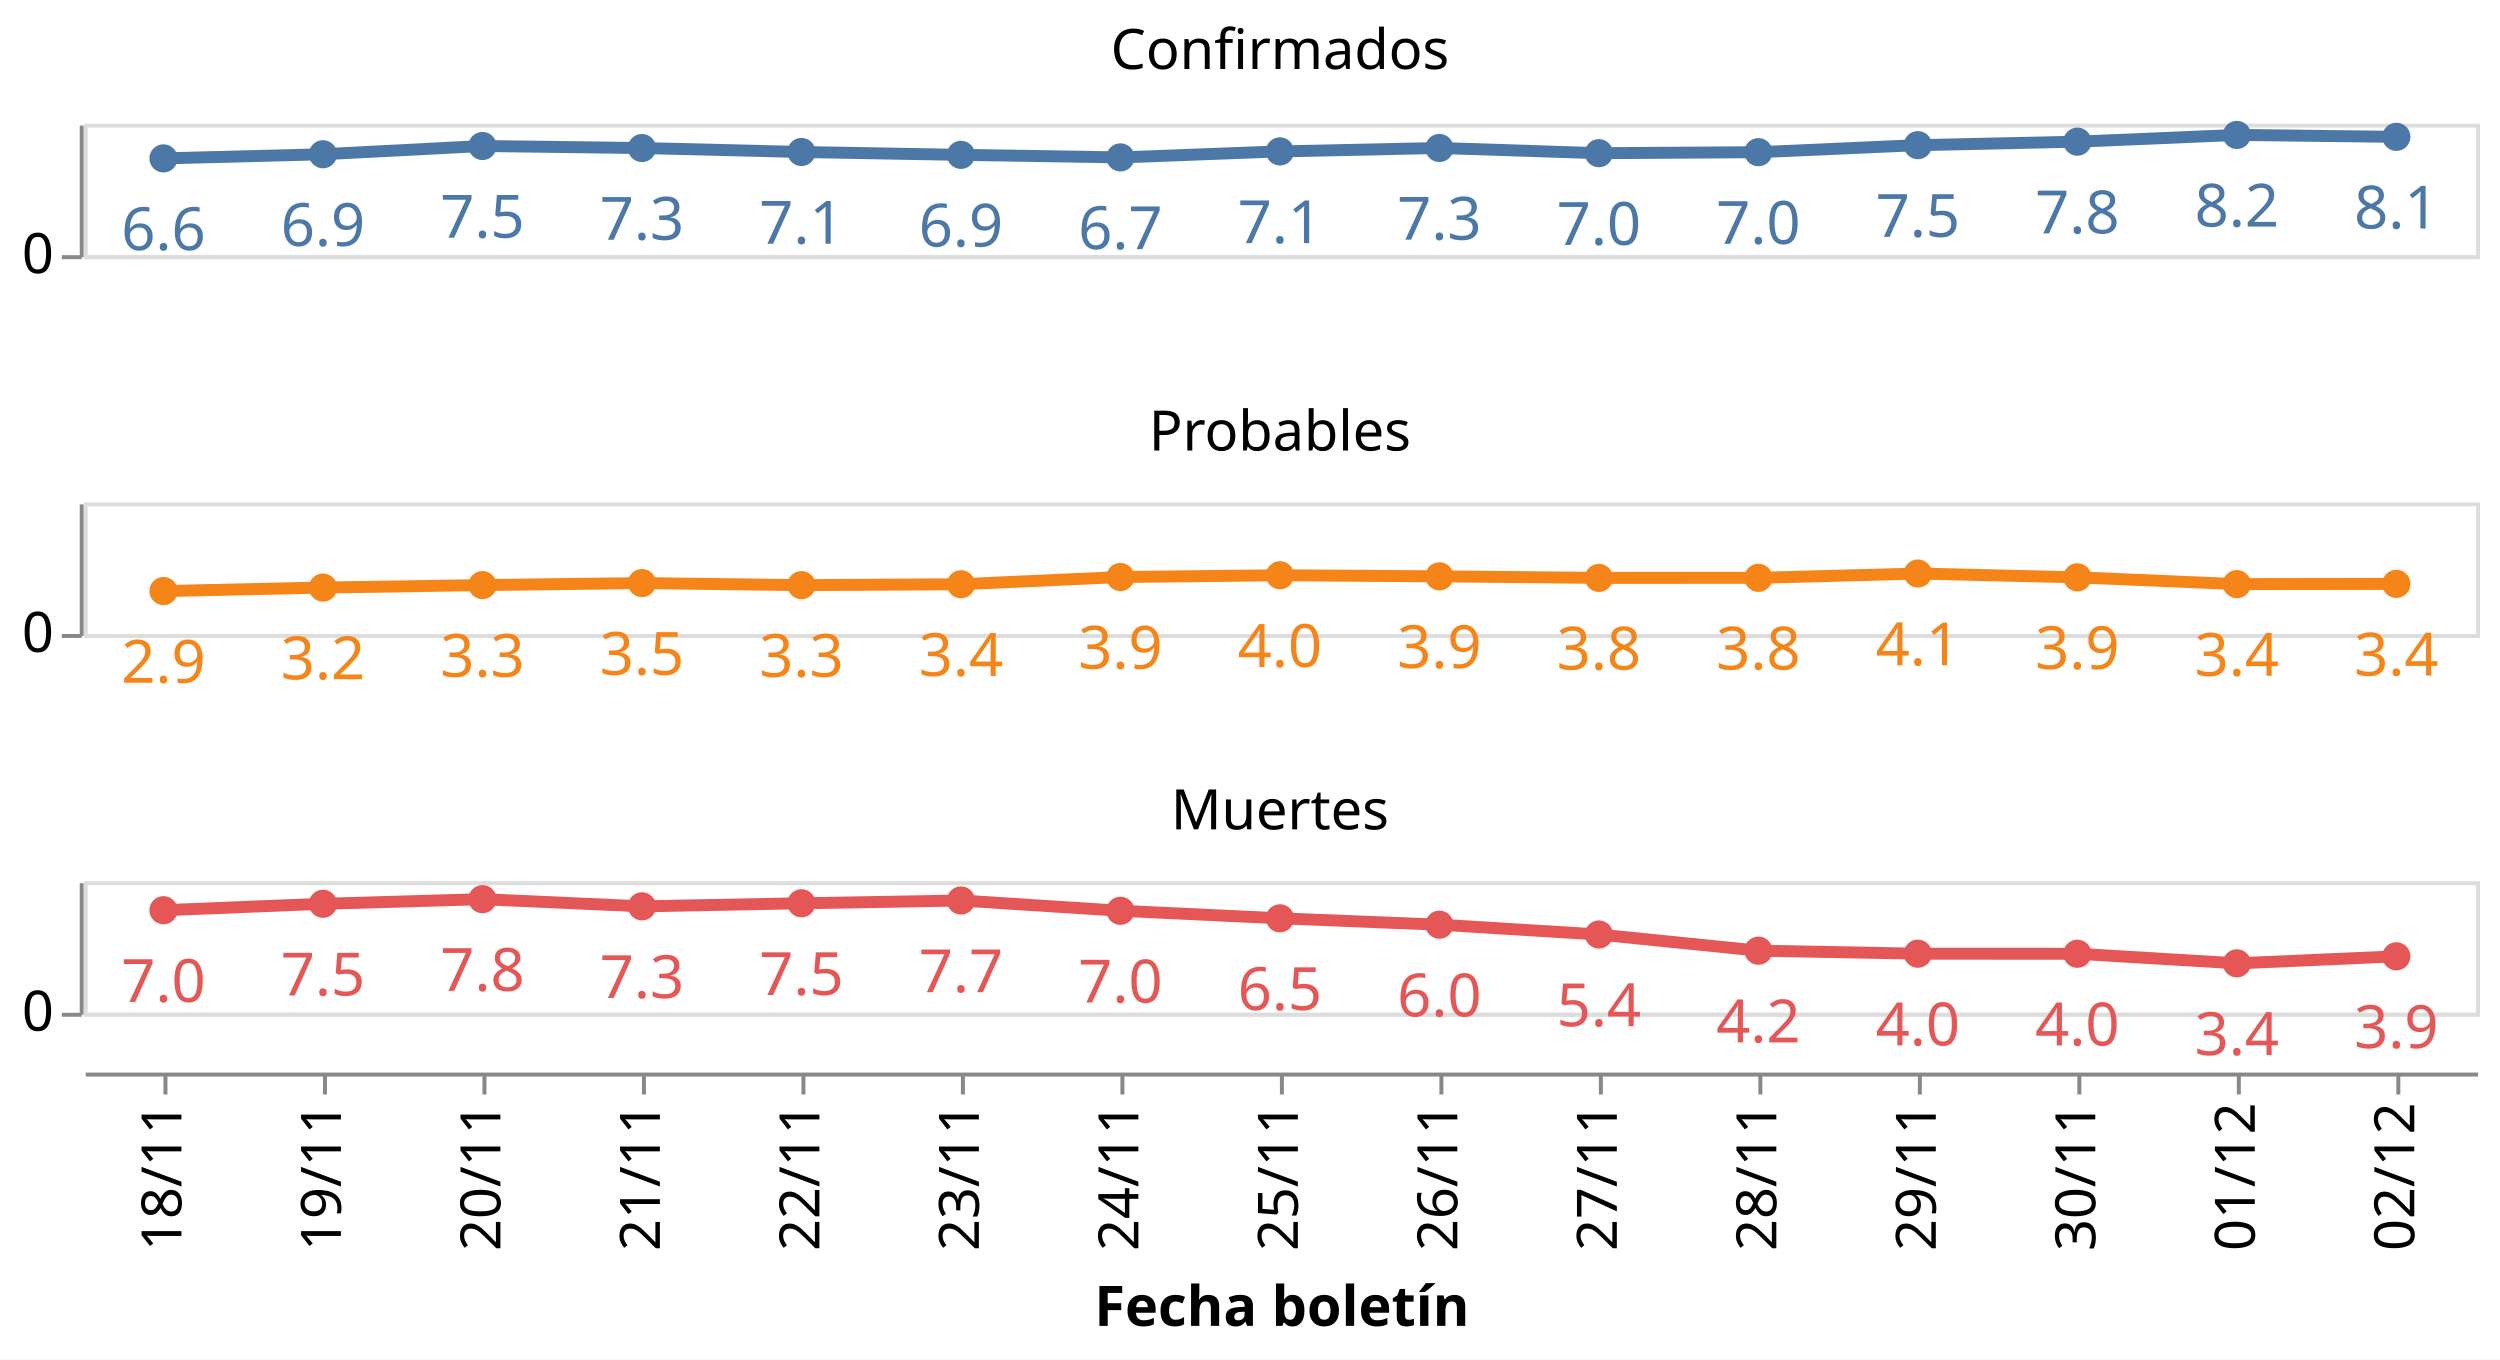
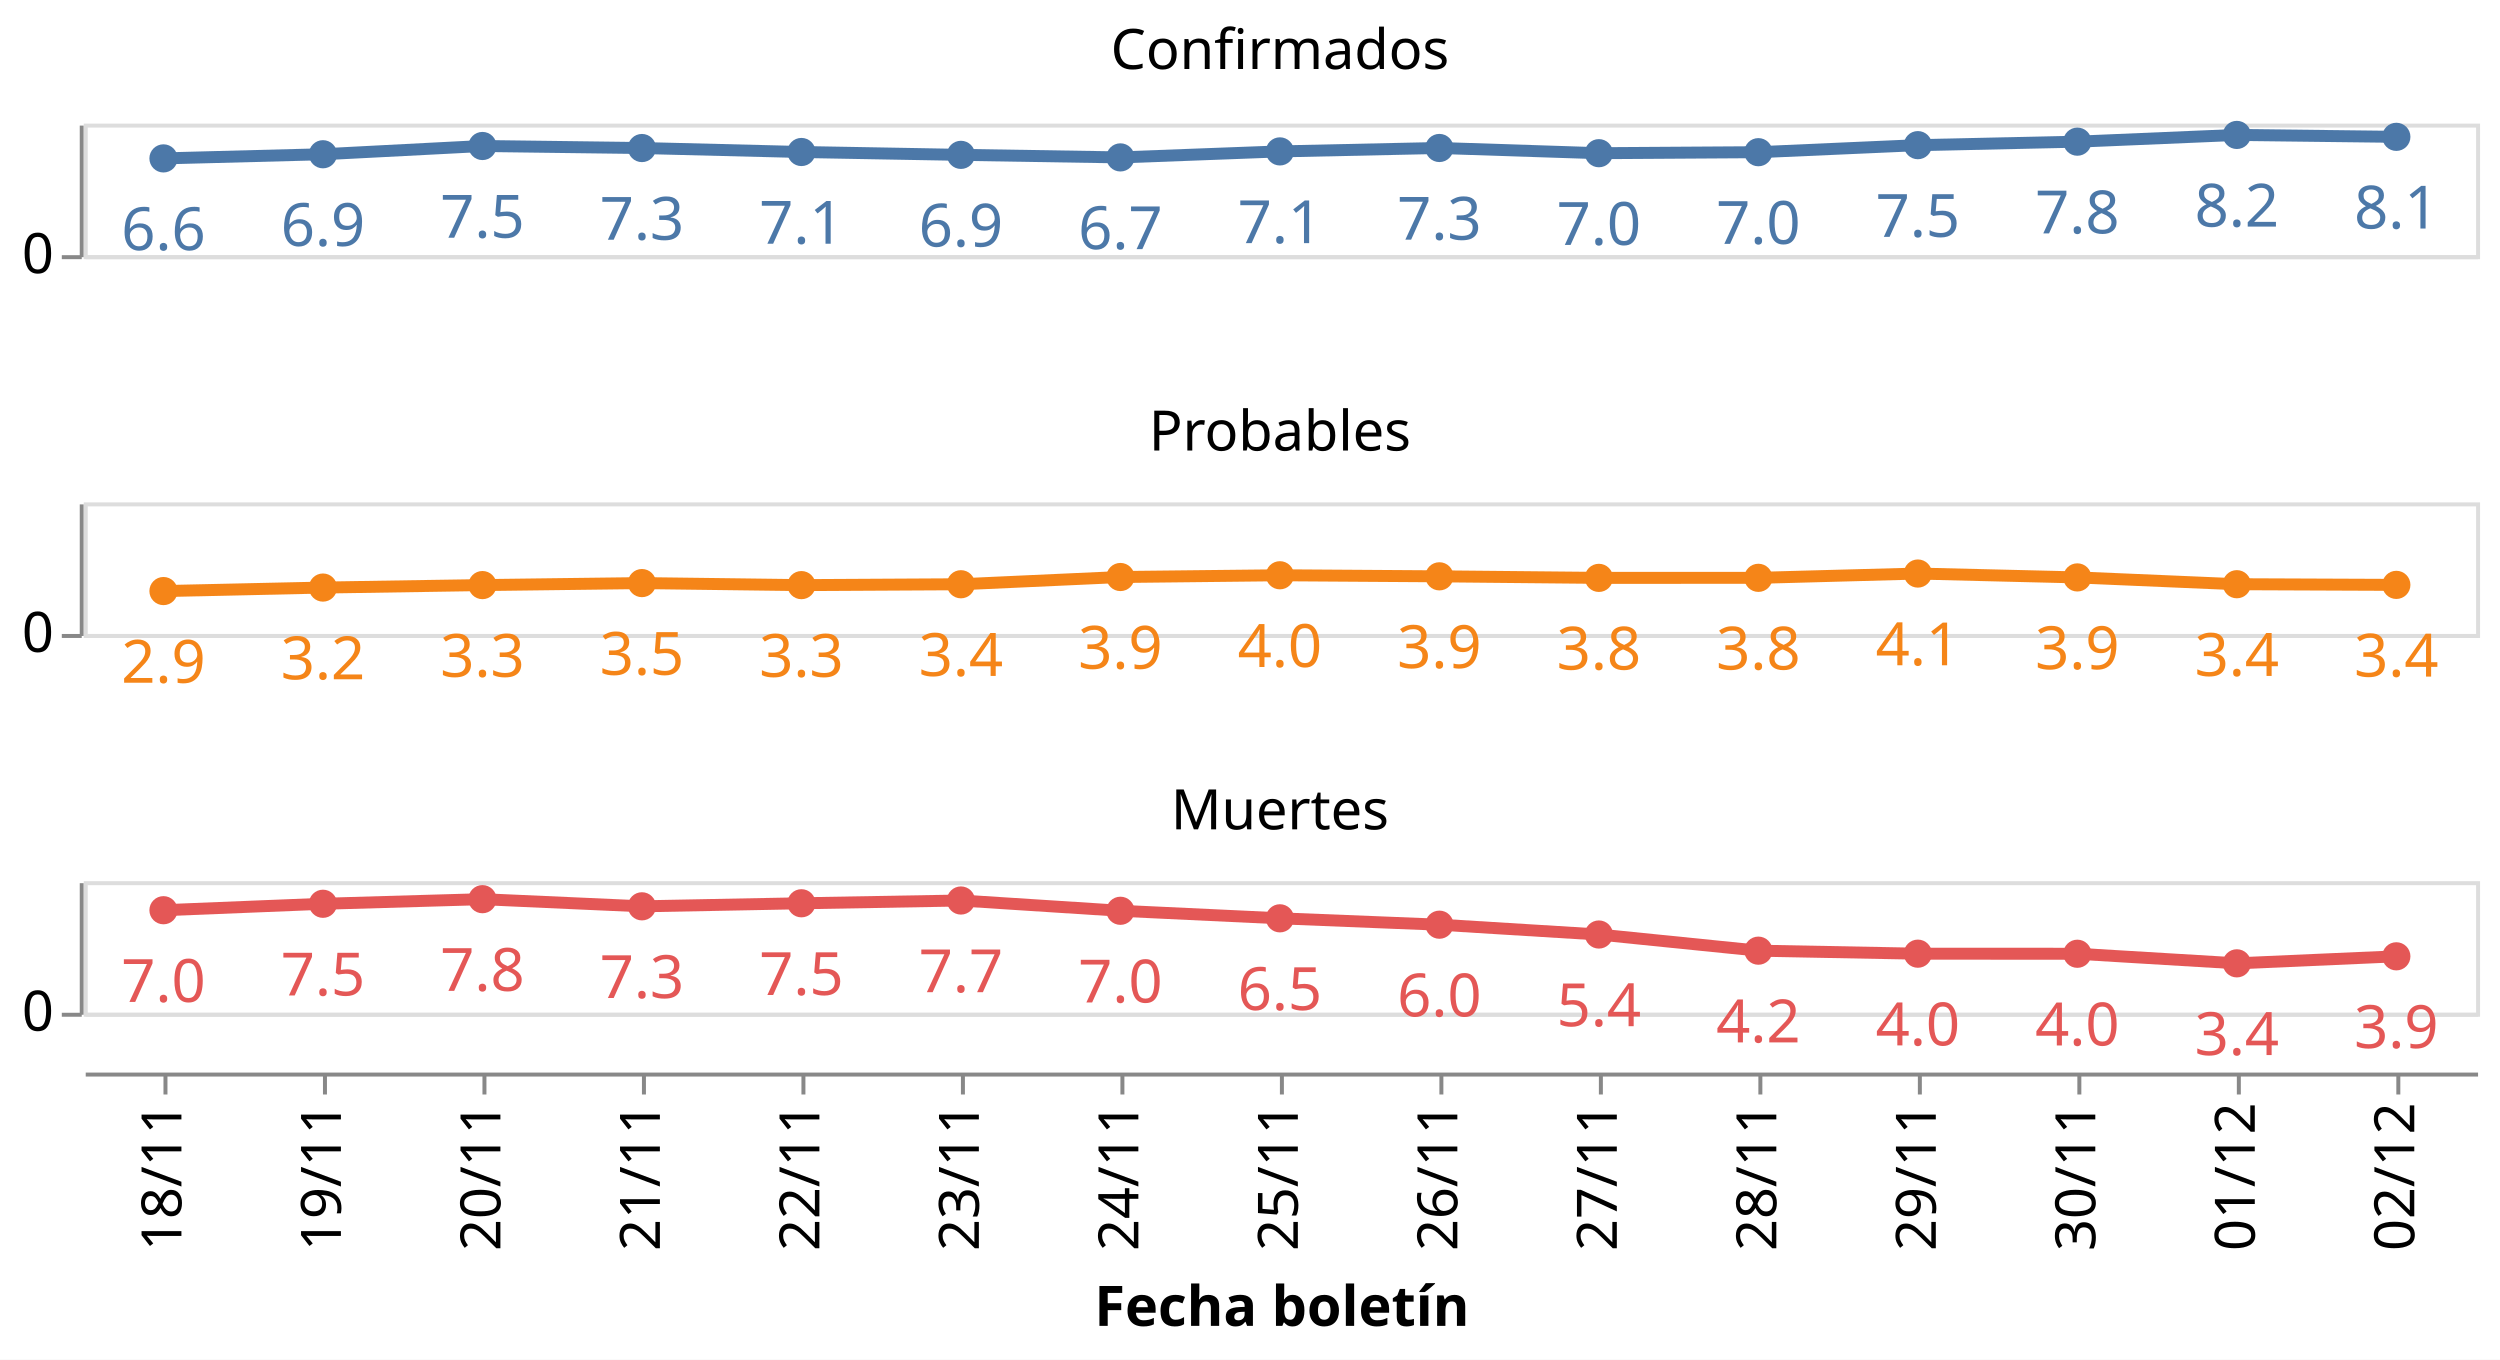
<svg xmlns="http://www.w3.org/2000/svg" class="marks" width="627" height="341" viewBox="0 0 627 341" version="1.1">
  <rect width="627" height="341" style="fill: white;" />
  <g transform="translate(21,31)">
    <g class="mark-group role-frame root">
      <g transform="translate(0,0)">
        <path class="background" d="M0,0h0v0h0Z" style="fill: none;" />
        <g>
          <g class="mark-group role-row-header row_header">
            <g transform="translate(-1,0)">
              <path class="background" d="M0,0h0v33h0Z" style="fill: none;" />
              <g>
                <g class="mark-group role-axis">
                  <g transform="translate(0.5,0.5)">
                    <path class="background" d="M0,0h0v0h0Z" style="pointer-events: none; fill: none;" />
                    <g>
                      <g class="mark-rule role-axis-tick" style="pointer-events: none;">
                        <line transform="translate(0,33)" x2="-5" y2="0" style="fill: none; stroke: #888; stroke-width: 1; opacity: 1;" />
                      </g>
                      <g class="mark-text role-axis-label" style="pointer-events: none;">
                        <text text-anchor="end" transform="translate(-7,37)" style="font-family: sans-serif; font-size: 14px; fill: #000; opacity: 1;">0</text>
                      </g>
                      <g class="mark-rule role-axis-domain" style="pointer-events: none;">
                        <line transform="translate(0,33)" x2="0" y2="-33" style="fill: none; stroke: #888; stroke-width: 1; opacity: 1;" />
                      </g>
                    </g>
                    <path class="foreground" d="" style="pointer-events: none; display: none; fill: none;" />
                  </g>
                </g>
              </g>
              <path class="foreground" d="" style="display: none; fill: none;" />
            </g>
            <g transform="translate(-1,95)">
              <path class="background" d="M0,0h0v33h0Z" style="fill: none;" />
              <g>
                <g class="mark-group role-axis">
                  <g transform="translate(0.5,0.5)">
                    <path class="background" d="M0,0h0v0h0Z" style="pointer-events: none; fill: none;" />
                    <g>
                      <g class="mark-rule role-axis-tick" style="pointer-events: none;">
                        <line transform="translate(0,33)" x2="-5" y2="0" style="fill: none; stroke: #888; stroke-width: 1; opacity: 1;" />
                      </g>
                      <g class="mark-text role-axis-label" style="pointer-events: none;">
                        <text text-anchor="end" transform="translate(-7,37)" style="font-family: sans-serif; font-size: 14px; fill: #000; opacity: 1;">0</text>
                      </g>
                      <g class="mark-rule role-axis-domain" style="pointer-events: none;">
                        <line transform="translate(0,33)" x2="0" y2="-33" style="fill: none; stroke: #888; stroke-width: 1; opacity: 1;" />
                      </g>
                    </g>
                    <path class="foreground" d="" style="pointer-events: none; display: none; fill: none;" />
                  </g>
                </g>
              </g>
              <path class="foreground" d="" style="display: none; fill: none;" />
            </g>
            <g transform="translate(-1,190)">
              <path class="background" d="M0,0h0v33h0Z" style="fill: none;" />
              <g>
                <g class="mark-group role-axis">
                  <g transform="translate(0.5,0.5)">
                    <path class="background" d="M0,0h0v0h0Z" style="pointer-events: none; fill: none;" />
                    <g>
                      <g class="mark-rule role-axis-tick" style="pointer-events: none;">
                        <line transform="translate(0,33)" x2="-5" y2="0" style="fill: none; stroke: #888; stroke-width: 1; opacity: 1;" />
                      </g>
                      <g class="mark-text role-axis-label" style="pointer-events: none;">
                        <text text-anchor="end" transform="translate(-7,37)" style="font-family: sans-serif; font-size: 14px; fill: #000; opacity: 1;">0</text>
                      </g>
                      <g class="mark-rule role-axis-domain" style="pointer-events: none;">
                        <line transform="translate(0,33)" x2="0" y2="-33" style="fill: none; stroke: #888; stroke-width: 1; opacity: 1;" />
                      </g>
                    </g>
                    <path class="foreground" d="" style="pointer-events: none; display: none; fill: none;" />
                  </g>
                </g>
              </g>
              <path class="foreground" d="" style="display: none; fill: none;" />
            </g>
          </g>
          <g class="mark-group role-column-footer column_footer">
            <g transform="translate(0,238)">
              <path class="background" d="M0,0h600v0h-600Z" style="fill: none;" />
              <g>
                <g class="mark-group role-axis">
                  <g transform="translate(0.5,0.5)">
                    <path class="background" d="M0,0h0v0h0Z" style="pointer-events: none; fill: none;" />
                    <g>
                      <g class="mark-rule role-axis-tick" style="pointer-events: none;">
                        <line transform="translate(20,0)" x2="0" y2="5" style="fill: none; stroke: #888; stroke-width: 1; opacity: 1;" />
                        <line transform="translate(60,0)" x2="0" y2="5" style="fill: none; stroke: #888; stroke-width: 1; opacity: 1;" />
                        <line transform="translate(100,0)" x2="0" y2="5" style="fill: none; stroke: #888; stroke-width: 1; opacity: 1;" />
                        <line transform="translate(140,0)" x2="0" y2="5" style="fill: none; stroke: #888; stroke-width: 1; opacity: 1;" />
                        <line transform="translate(180,0)" x2="0" y2="5" style="fill: none; stroke: #888; stroke-width: 1; opacity: 1;" />
                        <line transform="translate(220,0)" x2="0" y2="5" style="fill: none; stroke: #888; stroke-width: 1; opacity: 1;" />
                        <line transform="translate(260,0)" x2="0" y2="5" style="fill: none; stroke: #888; stroke-width: 1; opacity: 1;" />
                        <line transform="translate(300,0)" x2="0" y2="5" style="fill: none; stroke: #888; stroke-width: 1; opacity: 1;" />
                        <line transform="translate(340,0)" x2="0" y2="5" style="fill: none; stroke: #888; stroke-width: 1; opacity: 1;" />
                        <line transform="translate(380,0)" x2="0" y2="5" style="fill: none; stroke: #888; stroke-width: 1; opacity: 1;" />
                        <line transform="translate(420,0)" x2="0" y2="5" style="fill: none; stroke: #888; stroke-width: 1; opacity: 1;" />
                        <line transform="translate(460,0)" x2="0" y2="5" style="fill: none; stroke: #888; stroke-width: 1; opacity: 1;" />
                        <line transform="translate(500,0)" x2="0" y2="5" style="fill: none; stroke: #888; stroke-width: 1; opacity: 1;" />
                        <line transform="translate(540,0)" x2="0" y2="5" style="fill: none; stroke: #888; stroke-width: 1; opacity: 1;" />
                        <line transform="translate(580,0)" x2="0" y2="5" style="fill: none; stroke: #888; stroke-width: 1; opacity: 1;" />
                      </g>
                      <g class="mark-text role-axis-label" style="pointer-events: none;">
                        <text text-anchor="end" transform="translate(20,7) rotate(270) translate(0,4)" style="font-family: sans-serif; font-size: 14px; fill: #000; opacity: 1;">18/11</text>
                        <text text-anchor="end" transform="translate(60,7) rotate(270) translate(0,4)" style="font-family: sans-serif; font-size: 14px; fill: #000; opacity: 1;">19/11</text>
                        <text text-anchor="end" transform="translate(100,7) rotate(270) translate(0,4)" style="font-family: sans-serif; font-size: 14px; fill: #000; opacity: 1;">20/11</text>
                        <text text-anchor="end" transform="translate(140,7) rotate(270) translate(0,4)" style="font-family: sans-serif; font-size: 14px; fill: #000; opacity: 1;">21/11</text>
                        <text text-anchor="end" transform="translate(180,7) rotate(270) translate(0,4)" style="font-family: sans-serif; font-size: 14px; fill: #000; opacity: 1;">22/11</text>
                        <text text-anchor="end" transform="translate(220,7) rotate(270) translate(0,4)" style="font-family: sans-serif; font-size: 14px; fill: #000; opacity: 1;">23/11</text>
                        <text text-anchor="end" transform="translate(260,7) rotate(270) translate(0,4)" style="font-family: sans-serif; font-size: 14px; fill: #000; opacity: 1;">24/11</text>
                        <text text-anchor="end" transform="translate(300,7) rotate(270) translate(0,4)" style="font-family: sans-serif; font-size: 14px; fill: #000; opacity: 1;">25/11</text>
                        <text text-anchor="end" transform="translate(340,7) rotate(270) translate(0,4)" style="font-family: sans-serif; font-size: 14px; fill: #000; opacity: 1;">26/11</text>
                        <text text-anchor="end" transform="translate(380,7) rotate(270) translate(0,4)" style="font-family: sans-serif; font-size: 14px; fill: #000; opacity: 1;">27/11</text>
                        <text text-anchor="end" transform="translate(420,7) rotate(270) translate(0,4)" style="font-family: sans-serif; font-size: 14px; fill: #000; opacity: 1;">28/11</text>
                        <text text-anchor="end" transform="translate(460,7) rotate(270) translate(0,4)" style="font-family: sans-serif; font-size: 14px; fill: #000; opacity: 1;">29/11</text>
                        <text text-anchor="end" transform="translate(500,7) rotate(270) translate(0,4)" style="font-family: sans-serif; font-size: 14px; fill: #000; opacity: 1;">30/11</text>
                        <text text-anchor="end" transform="translate(540,7) rotate(270) translate(0,4)" style="font-family: sans-serif; font-size: 14px; fill: #000; opacity: 1;">01/12</text>
                        <text text-anchor="end" transform="translate(580,7) rotate(270) translate(0,4)" style="font-family: sans-serif; font-size: 14px; fill: #000; opacity: 1;">02/12</text>
                      </g>
                      <g class="mark-rule role-axis-domain" style="pointer-events: none;">
                        <line transform="translate(0,0)" x2="600" y2="0" style="fill: none; stroke: #888; stroke-width: 1; opacity: 1;" />
                      </g>
                      <g class="mark-text role-axis-title" style="pointer-events: none;">
                        <text text-anchor="middle" transform="translate(300,63.03418)" style="font-family: sans-serif; font-size: 14px; font-weight: bold; fill: #000; opacity: 1;">Fecha boletín</text>
                      </g>
                    </g>
                    <path class="foreground" d="" style="pointer-events: none; display: none; fill: none;" />
                  </g>
                </g>
              </g>
              <path class="foreground" d="" style="display: none; fill: none;" />
            </g>
          </g>
          <g class="mark-group role-scope cell">
            <g transform="translate(0,0)">
              <path class="background" d="M0.5,0.5h600v33h-600Z" style="fill: none; stroke: #ddd;" />
              <g>
                <g class="mark-group role-axis">
                  <g transform="translate(0.5,0.5)">
                    <path class="background" d="M0,0h0v0h0Z" style="pointer-events: none; fill: none;" />
                    <g>
                      <g class="mark-rule role-axis-grid" style="pointer-events: none;">
                        <line transform="translate(0,33)" x2="600" y2="0" style="fill: none; stroke: #ddd; stroke-width: 1; opacity: 1;" />
                      </g>
                    </g>
                    <path class="foreground" d="" style="pointer-events: none; display: none; fill: none;" />
                  </g>
                </g>
                <g class="mark-group role-scope child_layer_0_layer_0_pathgroup">
                  <g transform="translate(0,0)">
                    <path class="background" d="M0,0h600v33h-600Z" style="fill: none;" />
                    <g>
                      <g class="mark-line role-mark child_layer_0_layer_0_marks">
                        <path d="M20,8.726L60,7.686L100,5.616L140,6.126L180,7.121L220,7.839L260,8.476L300,6.972L340,6.114L380,7.422L420,7.17L460,5.404L500,4.53L540,2.84L580,3.318" style="fill: none; stroke: #4c78a8; stroke-width: 3;" />
                      </g>
                    </g>
                    <path class="foreground" d="" style="display: none; fill: none;" />
                  </g>
                </g>
                <g class="mark-symbol role-mark child_layer_0_layer_1_marks">
                  <path transform="translate(580,3.318489)" d="M3.536,0A3.536,3.536,0,1,1,-3.536,0A3.536,3.536,0,1,1,3.536,0" style="fill: #4c78a8; stroke-width: 2; opacity: 1;" />
                  <path transform="translate(540,2.839961)" d="M3.536,0A3.536,3.536,0,1,1,-3.536,0A3.536,3.536,0,1,1,3.536,0" style="fill: #4c78a8; stroke-width: 2; opacity: 1;" />
                  <path transform="translate(500,4.529604)" d="M3.536,0A3.536,3.536,0,1,1,-3.536,0A3.536,3.536,0,1,1,3.536,0" style="fill: #4c78a8; stroke-width: 2; opacity: 1;" />
                  <path transform="translate(460,5.404352)" d="M3.536,0A3.536,3.536,0,1,1,-3.536,0A3.536,3.536,0,1,1,3.536,0" style="fill: #4c78a8; stroke-width: 2; opacity: 1;" />
                  <path transform="translate(420,7.170044)" d="M3.536,0A3.536,3.536,0,1,1,-3.536,0A3.536,3.536,0,1,1,3.536,0" style="fill: #4c78a8; stroke-width: 2; opacity: 1;" />
                  <path transform="translate(380,7.421558)" d="M3.536,0A3.536,3.536,0,1,1,-3.536,0A3.536,3.536,0,1,1,3.536,0" style="fill: #4c78a8; stroke-width: 2; opacity: 1;" />
                  <path transform="translate(340,6.113821)" d="M3.536,0A3.536,3.536,0,1,1,-3.536,0A3.536,3.536,0,1,1,3.536,0" style="fill: #4c78a8; stroke-width: 2; opacity: 1;" />
                  <path transform="translate(300,6.971843)" d="M3.536,0A3.536,3.536,0,1,1,-3.536,0A3.536,3.536,0,1,1,3.536,0" style="fill: #4c78a8; stroke-width: 2; opacity: 1;" />
                  <path transform="translate(260,8.476356)" d="M3.536,0A3.536,3.536,0,1,1,-3.536,0A3.536,3.536,0,1,1,3.536,0" style="fill: #4c78a8; stroke-width: 2; opacity: 1;" />
                  <path transform="translate(220,7.83908)" d="M3.536,0A3.536,3.536,0,1,1,-3.536,0A3.536,3.536,0,1,1,3.536,0" style="fill: #4c78a8; stroke-width: 2; opacity: 1;" />
                  <path transform="translate(180,7.120841)" d="M3.536,0A3.536,3.536,0,1,1,-3.536,0A3.536,3.536,0,1,1,3.536,0" style="fill: #4c78a8; stroke-width: 2; opacity: 1;" />
                  <path transform="translate(140,6.126468)" d="M3.536,0A3.536,3.536,0,1,1,-3.536,0A3.536,3.536,0,1,1,3.536,0" style="fill: #4c78a8; stroke-width: 2; opacity: 1;" />
                  <path transform="translate(100,5.616338)" d="M3.536,0A3.536,3.536,0,1,1,-3.536,0A3.536,3.536,0,1,1,3.536,0" style="fill: #4c78a8; stroke-width: 2; opacity: 1;" />
                  <path transform="translate(60,7.686391)" d="M3.536,0A3.536,3.536,0,1,1,-3.536,0A3.536,3.536,0,1,1,3.536,0" style="fill: #4c78a8; stroke-width: 2; opacity: 1;" />
                  <path transform="translate(20,8.725604)" d="M3.536,0A3.536,3.536,0,1,1,-3.536,0A3.536,3.536,0,1,1,3.536,0" style="fill: #4c78a8; stroke-width: 2; opacity: 1;" />
                </g>
                <g class="mark-text role-mark child_layer_1_marks">
                  <text text-anchor="middle" transform="translate(580,26.31849)" style="font-family: sans-serif; font-size: 15px; fill: #4c78a8;">8.1</text>
                  <text text-anchor="middle" transform="translate(540,25.83996)" style="font-family: sans-serif; font-size: 15px; fill: #4c78a8;">8.2</text>
                  <text text-anchor="middle" transform="translate(500,27.5296)" style="font-family: sans-serif; font-size: 15px; fill: #4c78a8;">7.8</text>
                  <text text-anchor="middle" transform="translate(460,28.40435)" style="font-family: sans-serif; font-size: 15px; fill: #4c78a8;">7.5</text>
                  <text text-anchor="middle" transform="translate(420,30.17004)" style="font-family: sans-serif; font-size: 15px; fill: #4c78a8;">7.0</text>
                  <text text-anchor="middle" transform="translate(380,30.42156)" style="font-family: sans-serif; font-size: 15px; fill: #4c78a8;">7.0</text>
                  <text text-anchor="middle" transform="translate(340,29.11382)" style="font-family: sans-serif; font-size: 15px; fill: #4c78a8;">7.3</text>
                  <text text-anchor="middle" transform="translate(300,29.97184)" style="font-family: sans-serif; font-size: 15px; fill: #4c78a8;">7.1</text>
                  <text text-anchor="middle" transform="translate(260,31.47636)" style="font-family: sans-serif; font-size: 15px; fill: #4c78a8;">6.7</text>
                  <text text-anchor="middle" transform="translate(220,30.83908)" style="font-family: sans-serif; font-size: 15px; fill: #4c78a8;">6.9</text>
                  <text text-anchor="middle" transform="translate(180,30.12084)" style="font-family: sans-serif; font-size: 15px; fill: #4c78a8;">7.1</text>
                  <text text-anchor="middle" transform="translate(140,29.12647)" style="font-family: sans-serif; font-size: 15px; fill: #4c78a8;">7.3</text>
                  <text text-anchor="middle" transform="translate(100,28.61634)" style="font-family: sans-serif; font-size: 15px; fill: #4c78a8;">7.5</text>
                  <text text-anchor="middle" transform="translate(60,30.68639)" style="font-family: sans-serif; font-size: 15px; fill: #4c78a8;">6.9</text>
                  <text text-anchor="middle" transform="translate(20,31.7256)" style="font-family: sans-serif; font-size: 15px; fill: #4c78a8;">6.6</text>
                </g>
                <g class="mark-group role-title">
                  <g transform="translate(300,-24.69557)">
                    <path class="background" d="M0,0h0v0h0Z" style="pointer-events: none; fill: none;" />
                    <g>
                      <g class="mark-text role-title-text" style="pointer-events: none;">
                        <text text-anchor="middle" transform="translate(0,11)" style="font-family: sans-serif; font-size: 14px; fill: #000; opacity: 1;">Confirmados</text>
                      </g>
                    </g>
                    <path class="foreground" d="" style="pointer-events: none; display: none; fill: none;" />
                  </g>
                </g>
              </g>
              <path class="foreground" d="" style="display: none; fill: none;" />
            </g>
            <g transform="translate(0,95)">
              <path class="background" d="M0.5,0.5h600v33h-600Z" style="fill: none; stroke: #ddd;" />
              <g>
                <g class="mark-group role-axis">
                  <g transform="translate(0.5,0.5)">
                    <path class="background" d="M0,0h0v0h0Z" style="pointer-events: none; fill: none;" />
                    <g>
                      <g class="mark-rule role-axis-grid" style="pointer-events: none;">
                        <line transform="translate(0,33)" x2="600" y2="0" style="fill: none; stroke: #ddd; stroke-width: 1; opacity: 1;" />
                      </g>
                    </g>
                    <path class="foreground" d="" style="pointer-events: none; display: none; fill: none;" />
                  </g>
                </g>
                <g class="mark-group role-scope child_layer_0_layer_0_pathgroup">
                  <g transform="translate(0,0)">
                    <path class="background" d="M0,0h600v33h-600Z" style="fill: none;" />
                    <g>
                      <g class="mark-line role-mark child_layer_0_layer_0_marks">
-                         <path d="M20,22.238L60,21.362L100,20.74L140,20.239L180,20.749L220,20.53L260,18.715L300,18.277L340,18.543L380,18.931L420,18.92L460,17.845L500,18.793L540,20.497L580,20.435" style="fill: none; stroke: #f58518; stroke-width: 3;" />
+                         <path d="M20,22.238L60,21.362L100,20.74L140,20.239L180,20.749L220,20.53L260,18.715L300,18.277L340,18.543L380,18.931L420,18.92L460,17.845L500,18.816L540,20.521L580,20.688" style="fill: none; stroke: #f58518; stroke-width: 3;" />
                      </g>
                    </g>
                    <path class="foreground" d="" style="display: none; fill: none;" />
                  </g>
                </g>
                <g class="mark-symbol role-mark child_layer_0_layer_1_marks">
-                   <path transform="translate(580,20.43462)" d="M3.536,0A3.536,3.536,0,1,1,-3.536,0A3.536,3.536,0,1,1,3.536,0" style="fill: #f58518; stroke-width: 2; opacity: 1;" />
-                   <path transform="translate(540,20.49675)" d="M3.536,0A3.536,3.536,0,1,1,-3.536,0A3.536,3.536,0,1,1,3.536,0" style="fill: #f58518; stroke-width: 2; opacity: 1;" />
-                   <path transform="translate(500,18.79264)" d="M3.536,0A3.536,3.536,0,1,1,-3.536,0A3.536,3.536,0,1,1,3.536,0" style="fill: #f58518; stroke-width: 2; opacity: 1;" />
+                   <path transform="translate(580,20.68794)" d="M3.536,0A3.536,3.536,0,1,1,-3.536,0A3.536,3.536,0,1,1,3.536,0" style="fill: #f58518; stroke-width: 2; opacity: 1;" />
+                   <path transform="translate(540,20.52061)" d="M3.536,0A3.536,3.536,0,1,1,-3.536,0A3.536,3.536,0,1,1,3.536,0" style="fill: #f58518; stroke-width: 2; opacity: 1;" />
+                   <path transform="translate(500,18.81599)" d="M3.536,0A3.536,3.536,0,1,1,-3.536,0A3.536,3.536,0,1,1,3.536,0" style="fill: #f58518; stroke-width: 2; opacity: 1;" />
                  <path transform="translate(460,17.84506)" d="M3.536,0A3.536,3.536,0,1,1,-3.536,0A3.536,3.536,0,1,1,3.536,0" style="fill: #f58518; stroke-width: 2; opacity: 1;" />
                  <path transform="translate(420,18.91963)" d="M3.536,0A3.536,3.536,0,1,1,-3.536,0A3.536,3.536,0,1,1,3.536,0" style="fill: #f58518; stroke-width: 2; opacity: 1;" />
                  <path transform="translate(380,18.9315)" d="M3.536,0A3.536,3.536,0,1,1,-3.536,0A3.536,3.536,0,1,1,3.536,0" style="fill: #f58518; stroke-width: 2; opacity: 1;" />
                  <path transform="translate(340,18.54286)" d="M3.536,0A3.536,3.536,0,1,1,-3.536,0A3.536,3.536,0,1,1,3.536,0" style="fill: #f58518; stroke-width: 2; opacity: 1;" />
                  <path transform="translate(300,18.27655)" d="M3.536,0A3.536,3.536,0,1,1,-3.536,0A3.536,3.536,0,1,1,3.536,0" style="fill: #f58518; stroke-width: 2; opacity: 1;" />
                  <path transform="translate(260,18.71477)" d="M3.536,0A3.536,3.536,0,1,1,-3.536,0A3.536,3.536,0,1,1,3.536,0" style="fill: #f58518; stroke-width: 2; opacity: 1;" />
                  <path transform="translate(220,20.52985)" d="M3.536,0A3.536,3.536,0,1,1,-3.536,0A3.536,3.536,0,1,1,3.536,0" style="fill: #f58518; stroke-width: 2; opacity: 1;" />
                  <path transform="translate(180,20.74935)" d="M3.536,0A3.536,3.536,0,1,1,-3.536,0A3.536,3.536,0,1,1,3.536,0" style="fill: #f58518; stroke-width: 2; opacity: 1;" />
                  <path transform="translate(140,20.23862)" d="M3.536,0A3.536,3.536,0,1,1,-3.536,0A3.536,3.536,0,1,1,3.536,0" style="fill: #f58518; stroke-width: 2; opacity: 1;" />
                  <path transform="translate(100,20.74011)" d="M3.536,0A3.536,3.536,0,1,1,-3.536,0A3.536,3.536,0,1,1,3.536,0" style="fill: #f58518; stroke-width: 2; opacity: 1;" />
                  <path transform="translate(60,21.36177)" d="M3.536,0A3.536,3.536,0,1,1,-3.536,0A3.536,3.536,0,1,1,3.536,0" style="fill: #f58518; stroke-width: 2; opacity: 1;" />
                  <path transform="translate(20,22.23754)" d="M3.536,0A3.536,3.536,0,1,1,-3.536,0A3.536,3.536,0,1,1,3.536,0" style="fill: #f58518; stroke-width: 2; opacity: 1;" />
                </g>
                <g class="mark-text role-mark child_layer_1_marks">
-                   <text text-anchor="middle" transform="translate(580,43.43462)" style="font-family: sans-serif; font-size: 15px; fill: #f58518;">3.4</text>
-                   <text text-anchor="middle" transform="translate(540,43.49675)" style="font-family: sans-serif; font-size: 15px; fill: #f58518;">3.4</text>
-                   <text text-anchor="middle" transform="translate(500,41.79264)" style="font-family: sans-serif; font-size: 15px; fill: #f58518;">3.9</text>
+                   <text text-anchor="middle" transform="translate(580,43.68794)" style="font-family: sans-serif; font-size: 15px; fill: #f58518;">3.4</text>
+                   <text text-anchor="middle" transform="translate(540,43.52061)" style="font-family: sans-serif; font-size: 15px; fill: #f58518;">3.4</text>
+                   <text text-anchor="middle" transform="translate(500,41.81599)" style="font-family: sans-serif; font-size: 15px; fill: #f58518;">3.9</text>
                  <text text-anchor="middle" transform="translate(460,40.84506)" style="font-family: sans-serif; font-size: 15px; fill: #f58518;">4.1</text>
                  <text text-anchor="middle" transform="translate(420,41.91963)" style="font-family: sans-serif; font-size: 15px; fill: #f58518;">3.8</text>
                  <text text-anchor="middle" transform="translate(380,41.9315)" style="font-family: sans-serif; font-size: 15px; fill: #f58518;">3.8</text>
                  <text text-anchor="middle" transform="translate(340,41.54286)" style="font-family: sans-serif; font-size: 15px; fill: #f58518;">3.9</text>
                  <text text-anchor="middle" transform="translate(300,41.27655)" style="font-family: sans-serif; font-size: 15px; fill: #f58518;">4.0</text>
                  <text text-anchor="middle" transform="translate(260,41.71477)" style="font-family: sans-serif; font-size: 15px; fill: #f58518;">3.9</text>
                  <text text-anchor="middle" transform="translate(220,43.52985)" style="font-family: sans-serif; font-size: 15px; fill: #f58518;">3.4</text>
                  <text text-anchor="middle" transform="translate(180,43.74935)" style="font-family: sans-serif; font-size: 15px; fill: #f58518;">3.3</text>
                  <text text-anchor="middle" transform="translate(140,43.23862)" style="font-family: sans-serif; font-size: 15px; fill: #f58518;">3.5</text>
                  <text text-anchor="middle" transform="translate(100,43.74011)" style="font-family: sans-serif; font-size: 15px; fill: #f58518;">3.3</text>
                  <text text-anchor="middle" transform="translate(60,44.36177)" style="font-family: sans-serif; font-size: 15px; fill: #f58518;">3.2</text>
                  <text text-anchor="middle" transform="translate(20,45.23754)" style="font-family: sans-serif; font-size: 15px; fill: #f58518;">2.9</text>
                </g>
                <g class="mark-group role-title">
                  <g transform="translate(300,-24)">
                    <path class="background" d="M0,0h0v0h0Z" style="pointer-events: none; fill: none;" />
                    <g>
                      <g class="mark-text role-title-text" style="pointer-events: none;">
                        <text text-anchor="middle" transform="translate(0,11)" style="font-family: sans-serif; font-size: 14px; fill: #000; opacity: 1;">Probables</text>
                      </g>
                    </g>
                    <path class="foreground" d="" style="pointer-events: none; display: none; fill: none;" />
                  </g>
                </g>
              </g>
              <path class="foreground" d="" style="display: none; fill: none;" />
            </g>
            <g transform="translate(0,190)">
              <path class="background" d="M0.5,0.5h600v33h-600Z" style="fill: none; stroke: #ddd;" />
              <g>
                <g class="mark-group role-axis">
                  <g transform="translate(0.5,0.5)">
                    <path class="background" d="M0,0h0v0h0Z" style="pointer-events: none; fill: none;" />
                    <g>
                      <g class="mark-rule role-axis-grid" style="pointer-events: none;">
                        <line transform="translate(0,33)" x2="600" y2="0" style="fill: none; stroke: #ddd; stroke-width: 1; opacity: 1;" />
                      </g>
                    </g>
                    <path class="foreground" d="" style="pointer-events: none; display: none; fill: none;" />
                  </g>
                </g>
                <g class="mark-group role-scope child_layer_0_layer_0_pathgroup">
                  <g transform="translate(0,0)">
                    <path class="background" d="M0,0h600v33h-600Z" style="fill: none;" />
                    <g>
                      <g class="mark-line role-mark child_layer_0_layer_0_marks">
                        <path d="M20,7.283L60,5.667L100,4.513L140,6.305L180,5.541L220,4.847L260,7.424L300,9.314L340,10.914L380,13.376L420,17.429L460,18.185L500,18.202L540,20.605L580,18.845" style="fill: none; stroke: #e45756; stroke-width: 3;" />
                      </g>
                    </g>
                    <path class="foreground" d="" style="display: none; fill: none;" />
                  </g>
                </g>
                <g class="mark-symbol role-mark child_layer_0_layer_1_marks">
                  <path transform="translate(580,18.84496)" d="M3.536,0A3.536,3.536,0,1,1,-3.536,0A3.536,3.536,0,1,1,3.536,0" style="fill: #e45756; stroke-width: 2; opacity: 1;" />
                  <path transform="translate(540,20.60507)" d="M3.536,0A3.536,3.536,0,1,1,-3.536,0A3.536,3.536,0,1,1,3.536,0" style="fill: #e45756; stroke-width: 2; opacity: 1;" />
                  <path transform="translate(500,18.20238)" d="M3.536,0A3.536,3.536,0,1,1,-3.536,0A3.536,3.536,0,1,1,3.536,0" style="fill: #e45756; stroke-width: 2; opacity: 1;" />
                  <path transform="translate(460,18.18468)" d="M3.536,0A3.536,3.536,0,1,1,-3.536,0A3.536,3.536,0,1,1,3.536,0" style="fill: #e45756; stroke-width: 2; opacity: 1;" />
                  <path transform="translate(420,17.42857)" d="M3.536,0A3.536,3.536,0,1,1,-3.536,0A3.536,3.536,0,1,1,3.536,0" style="fill: #e45756; stroke-width: 2; opacity: 1;" />
                  <path transform="translate(380,13.37559)" d="M3.536,0A3.536,3.536,0,1,1,-3.536,0A3.536,3.536,0,1,1,3.536,0" style="fill: #e45756; stroke-width: 2; opacity: 1;" />
                  <path transform="translate(340,10.91373)" d="M3.536,0A3.536,3.536,0,1,1,-3.536,0A3.536,3.536,0,1,1,3.536,0" style="fill: #e45756; stroke-width: 2; opacity: 1;" />
                  <path transform="translate(300,9.314176)" d="M3.536,0A3.536,3.536,0,1,1,-3.536,0A3.536,3.536,0,1,1,3.536,0" style="fill: #e45756; stroke-width: 2; opacity: 1;" />
                  <path transform="translate(260,7.423868)" d="M3.536,0A3.536,3.536,0,1,1,-3.536,0A3.536,3.536,0,1,1,3.536,0" style="fill: #e45756; stroke-width: 2; opacity: 1;" />
                  <path transform="translate(220,4.846743)" d="M3.536,0A3.536,3.536,0,1,1,-3.536,0A3.536,3.536,0,1,1,3.536,0" style="fill: #e45756; stroke-width: 2; opacity: 1;" />
                  <path transform="translate(180,5.540741)" d="M3.536,0A3.536,3.536,0,1,1,-3.536,0A3.536,3.536,0,1,1,3.536,0" style="fill: #e45756; stroke-width: 2; opacity: 1;" />
                  <path transform="translate(140,6.304878)" d="M3.536,0A3.536,3.536,0,1,1,-3.536,0A3.536,3.536,0,1,1,3.536,0" style="fill: #e45756; stroke-width: 2; opacity: 1;" />
                  <path transform="translate(100,4.512821)" d="M3.536,0A3.536,3.536,0,1,1,-3.536,0A3.536,3.536,0,1,1,3.536,0" style="fill: #e45756; stroke-width: 2; opacity: 1;" />
                  <path transform="translate(60,5.666667)" d="M3.536,0A3.536,3.536,0,1,1,-3.536,0A3.536,3.536,0,1,1,3.536,0" style="fill: #e45756; stroke-width: 2; opacity: 1;" />
                  <path transform="translate(20,7.283105)" d="M3.536,0A3.536,3.536,0,1,1,-3.536,0A3.536,3.536,0,1,1,3.536,0" style="fill: #e45756; stroke-width: 2; opacity: 1;" />
                </g>
                <g class="mark-text role-mark child_layer_1_marks">
                  <text text-anchor="middle" transform="translate(580,41.84496)" style="font-family: sans-serif; font-size: 15px; fill: #e45756;">3.9</text>
                  <text text-anchor="middle" transform="translate(540,43.60507)" style="font-family: sans-serif; font-size: 15px; fill: #e45756;">3.4</text>
                  <text text-anchor="middle" transform="translate(500,41.20238)" style="font-family: sans-serif; font-size: 15px; fill: #e45756;">4.0</text>
                  <text text-anchor="middle" transform="translate(460,41.18468)" style="font-family: sans-serif; font-size: 15px; fill: #e45756;">4.0</text>
                  <text text-anchor="middle" transform="translate(420,40.42857)" style="font-family: sans-serif; font-size: 15px; fill: #e45756;">4.2</text>
                  <text text-anchor="middle" transform="translate(380,36.37559)" style="font-family: sans-serif; font-size: 15px; fill: #e45756;">5.4</text>
                  <text text-anchor="middle" transform="translate(340,33.91373)" style="font-family: sans-serif; font-size: 15px; fill: #e45756;">6.0</text>
                  <text text-anchor="middle" transform="translate(300,32.31418)" style="font-family: sans-serif; font-size: 15px; fill: #e45756;">6.5</text>
                  <text text-anchor="middle" transform="translate(260,30.42387)" style="font-family: sans-serif; font-size: 15px; fill: #e45756;">7.0</text>
                  <text text-anchor="middle" transform="translate(220,27.84674)" style="font-family: sans-serif; font-size: 15px; fill: #e45756;">7.7</text>
                  <text text-anchor="middle" transform="translate(180,28.54074)" style="font-family: sans-serif; font-size: 15px; fill: #e45756;">7.5</text>
                  <text text-anchor="middle" transform="translate(140,29.30488)" style="font-family: sans-serif; font-size: 15px; fill: #e45756;">7.3</text>
                  <text text-anchor="middle" transform="translate(100,27.51282)" style="font-family: sans-serif; font-size: 15px; fill: #e45756;">7.8</text>
                  <text text-anchor="middle" transform="translate(60,28.66667)" style="font-family: sans-serif; font-size: 15px; fill: #e45756;">7.5</text>
                  <text text-anchor="middle" transform="translate(20,30.28311)" style="font-family: sans-serif; font-size: 15px; fill: #e45756;">7.0</text>
                </g>
                <g class="mark-group role-title">
                  <g transform="translate(300,-24)">
                    <path class="background" d="M0,0h0v0h0Z" style="pointer-events: none; fill: none;" />
                    <g>
                      <g class="mark-text role-title-text" style="pointer-events: none;">
                        <text text-anchor="middle" transform="translate(0,11)" style="font-family: sans-serif; font-size: 14px; fill: #000; opacity: 1;">Muertes</text>
                      </g>
                    </g>
                    <path class="foreground" d="" style="pointer-events: none; display: none; fill: none;" />
                  </g>
                </g>
              </g>
              <path class="foreground" d="" style="display: none; fill: none;" />
            </g>
          </g>
        </g>
        <path class="foreground" d="" style="display: none; fill: none;" />
      </g>
    </g>
  </g>
</svg>
